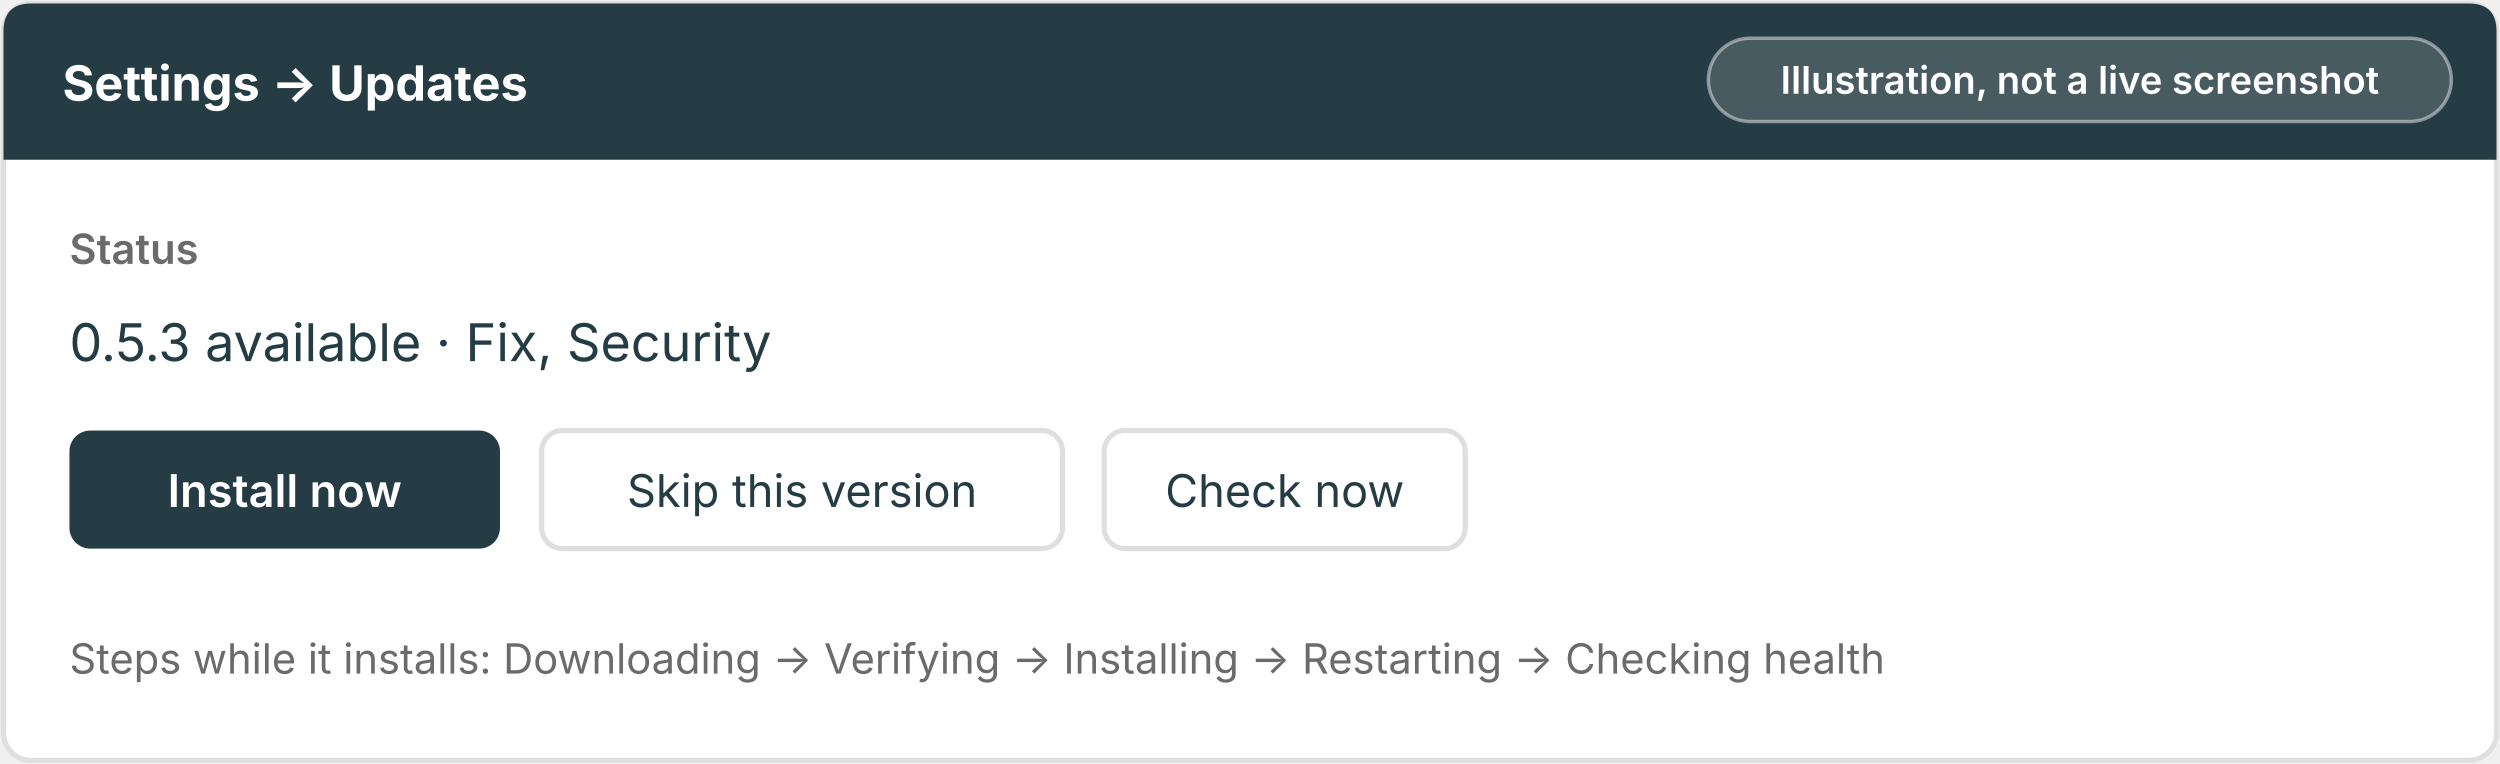
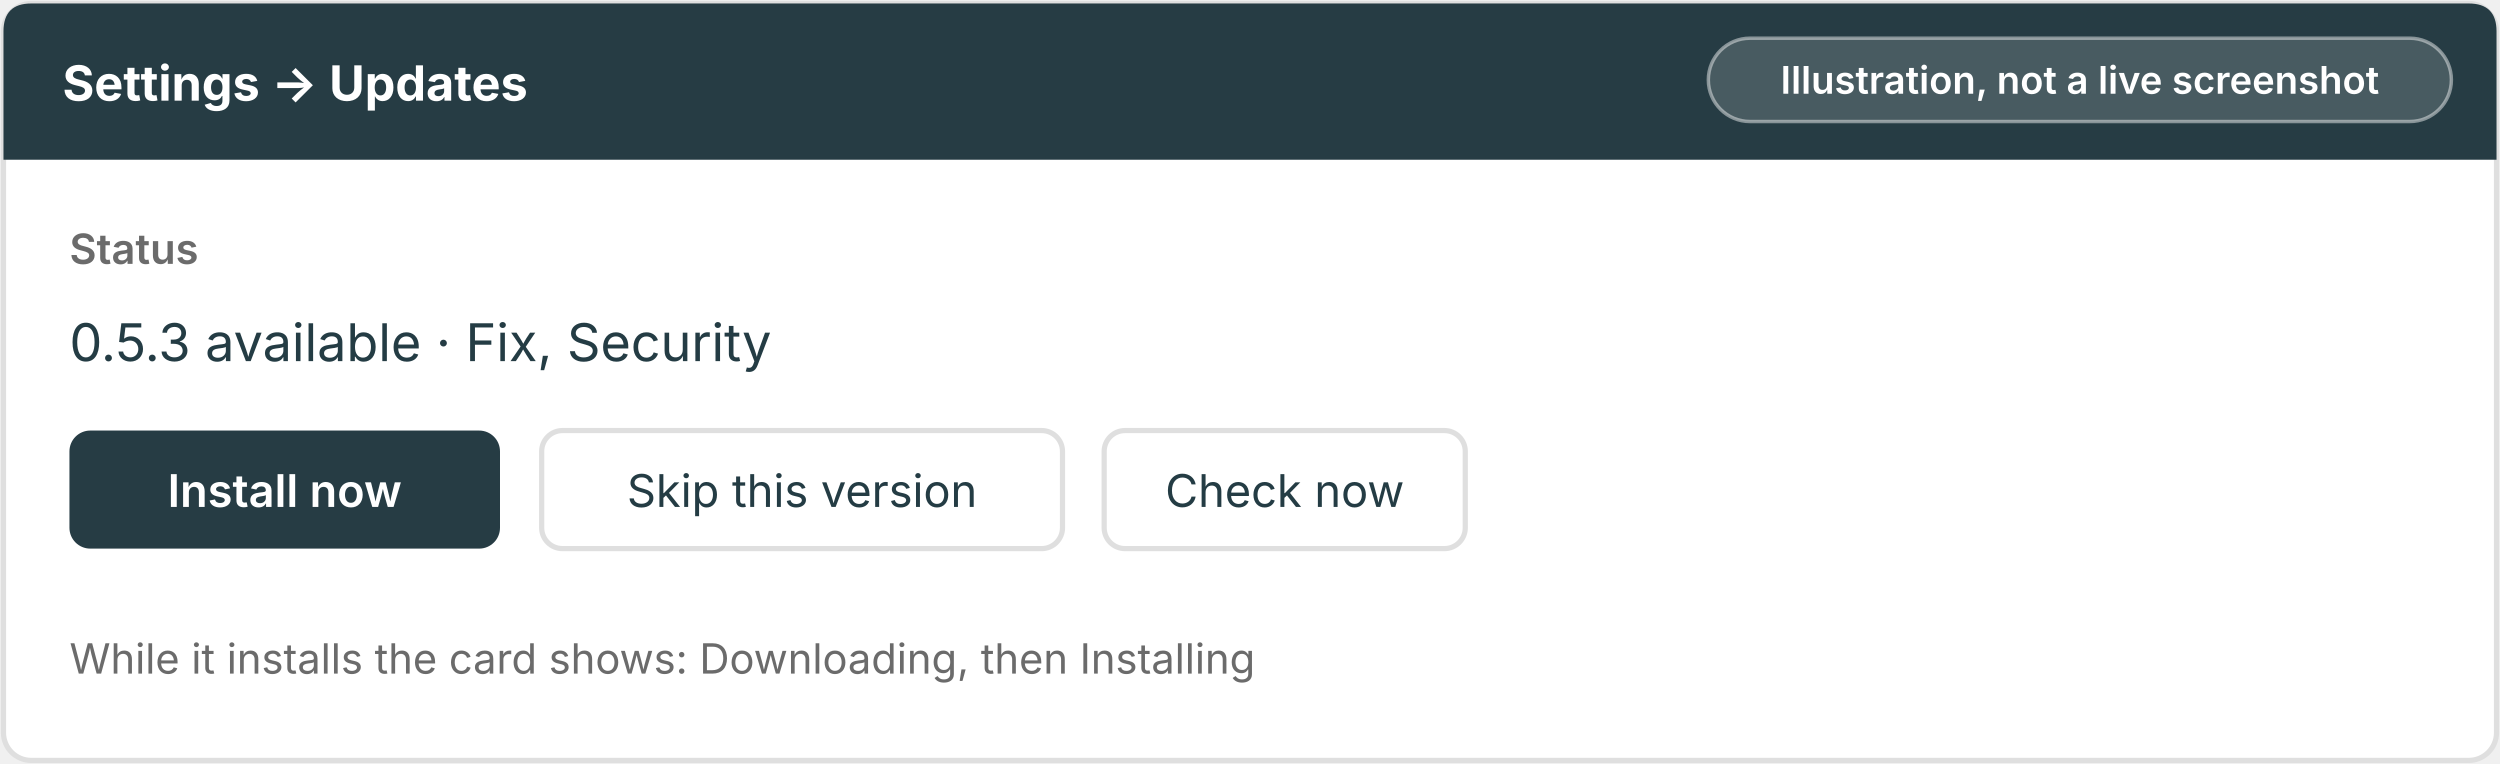
<svg xmlns="http://www.w3.org/2000/svg" width="720" height="220" viewBox="0 0 720 220" role="img" aria-label="The Updates screen's status card: Lodestar 0.5.3 available, with the Install now, Skip this version and Check now buttons. Illustration, not a live screenshot.">
  <rect x="1" y="1" width="718" height="218" rx="8" fill="#FFFFFF" stroke="#DFDFDF" stroke-width="1.5" />
  <path d="M1 9 Q1 1 9 1 L711 1 Q719 1 719 9 L719 46 L1 46 Z" fill="#263C44" />
  <text x="18" y="29" fill="#FFFFFF" font-family="'Atkinson Hyperlegible Next', -apple-system, BlinkMacSystemFont, 'Segoe UI', sans-serif" font-size="14" font-weight="700">Settings → Updates</text>
  <rect x="492" y="11" width="214" height="24" rx="12" fill="#FFFFFF" fill-opacity="0.16" stroke="#FFFFFF" stroke-opacity="0.45" />
  <text x="599" y="27" text-anchor="middle" fill="#FFFFFF" font-family="'Atkinson Hyperlegible Next', -apple-system, BlinkMacSystemFont, 'Segoe UI', sans-serif" font-size="11" font-weight="600">Illustration, not a live screenshot</text>
  <text x="20" y="76" fill="#6B6B6B" font-family="'Atkinson Hyperlegible Next', -apple-system, BlinkMacSystemFont, 'Segoe UI', sans-serif" font-size="12" font-weight="600">Status</text>
  <text x="20" y="104" fill="#243C44" font-family="'Atkinson Hyperlegible Next', -apple-system, BlinkMacSystemFont, 'Segoe UI', sans-serif" font-size="15">0.5.3 available · Fix, Security</text>
  <rect x="20" y="124" width="124" height="34" rx="6" fill="#263C44" />
  <text x="82" y="146" text-anchor="middle" fill="#FFFFFF" font-family="'Atkinson Hyperlegible Next', -apple-system, BlinkMacSystemFont, 'Segoe UI', sans-serif" font-size="13" font-weight="600">Install now</text>
  <rect x="156" y="124" width="150" height="34" rx="6" fill="#FFFFFF" stroke="#DFDFDF" stroke-width="1.5" />
  <text x="231" y="146" text-anchor="middle" fill="#243C44" font-family="'Atkinson Hyperlegible Next', -apple-system, BlinkMacSystemFont, 'Segoe UI', sans-serif" font-size="13">Skip this version</text>
  <rect x="318" y="124" width="104" height="34" rx="6" fill="#FFFFFF" stroke="#DFDFDF" stroke-width="1.5" />
  <text x="370" y="146" text-anchor="middle" fill="#243C44" font-family="'Atkinson Hyperlegible Next', -apple-system, BlinkMacSystemFont, 'Segoe UI', sans-serif" font-size="13">Check now</text>
-   <text x="20" y="194" fill="#6B6B6B" font-family="'Atkinson Hyperlegible Next', -apple-system, BlinkMacSystemFont, 'Segoe UI', sans-serif" font-size="12">Steps while it installs: Downloading → Verifying → Installing → Restarting → Checking health</text>
+   <text x="20" y="194" fill="#6B6B6B" font-family="'Atkinson Hyperlegible Next', -apple-system, BlinkMacSystemFont, 'Segoe UI', sans-serif" font-size="12">While it installs the card shows: Downloading, then Installing</text>
</svg>
